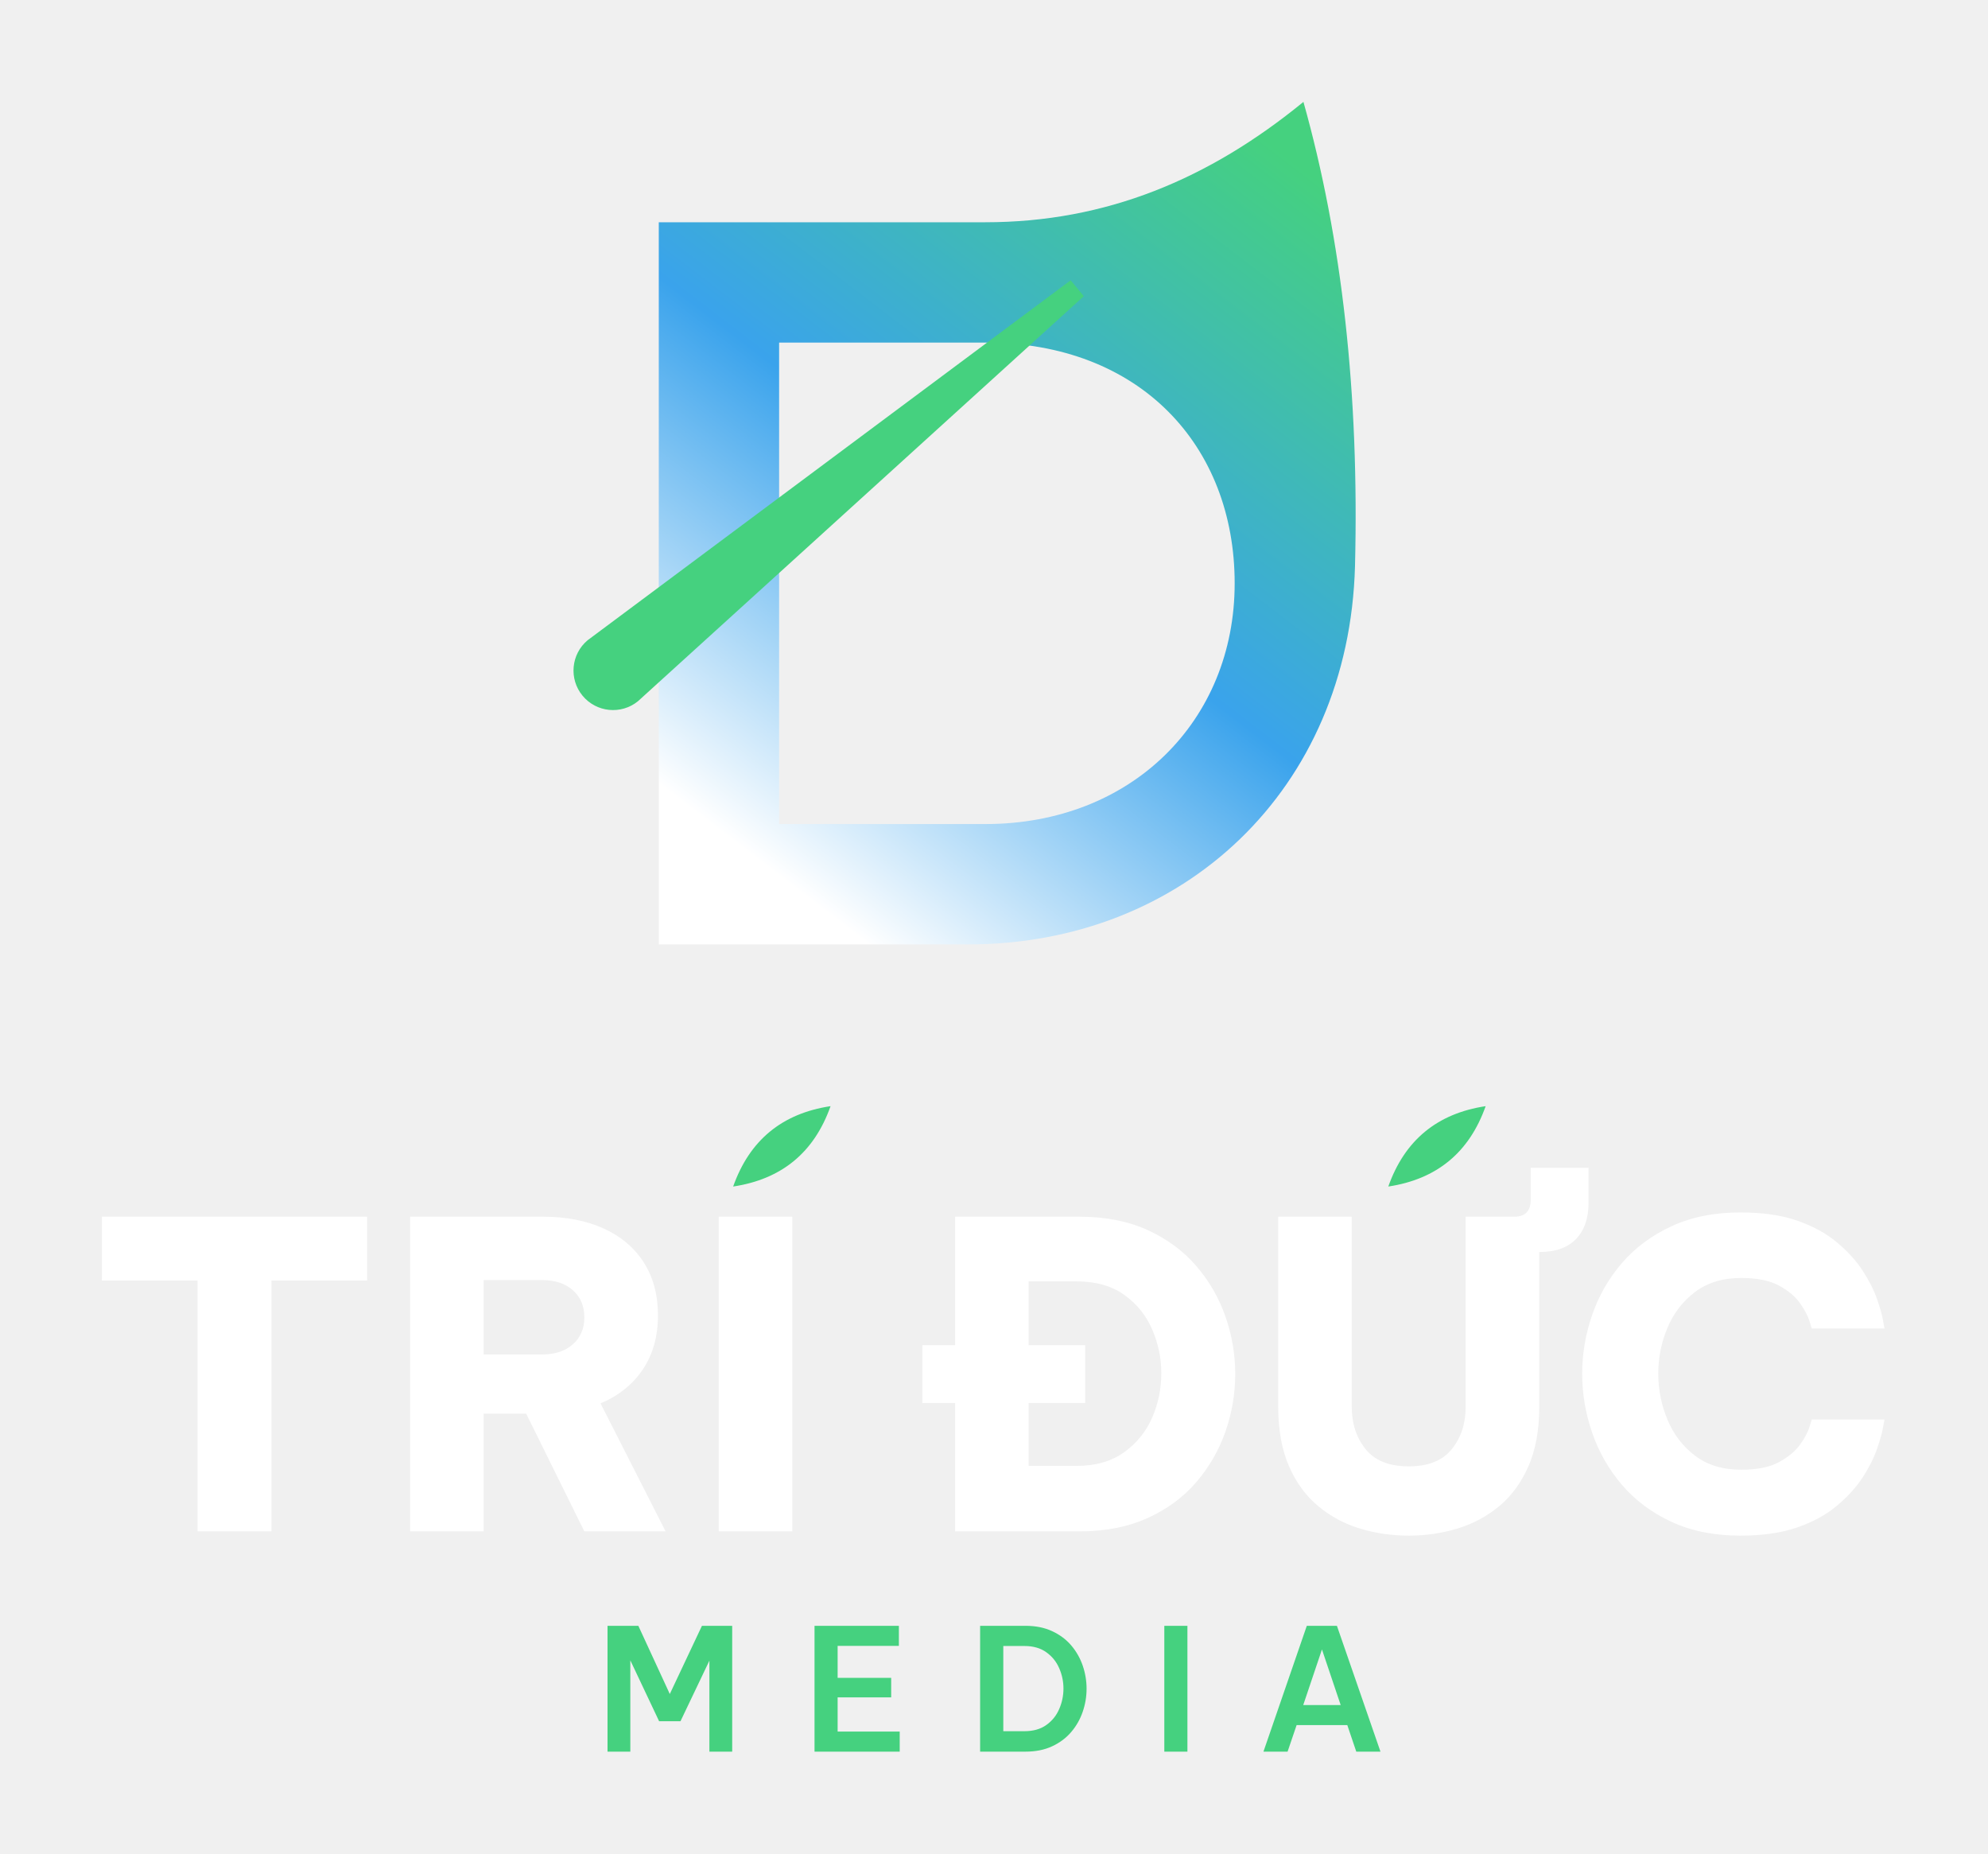
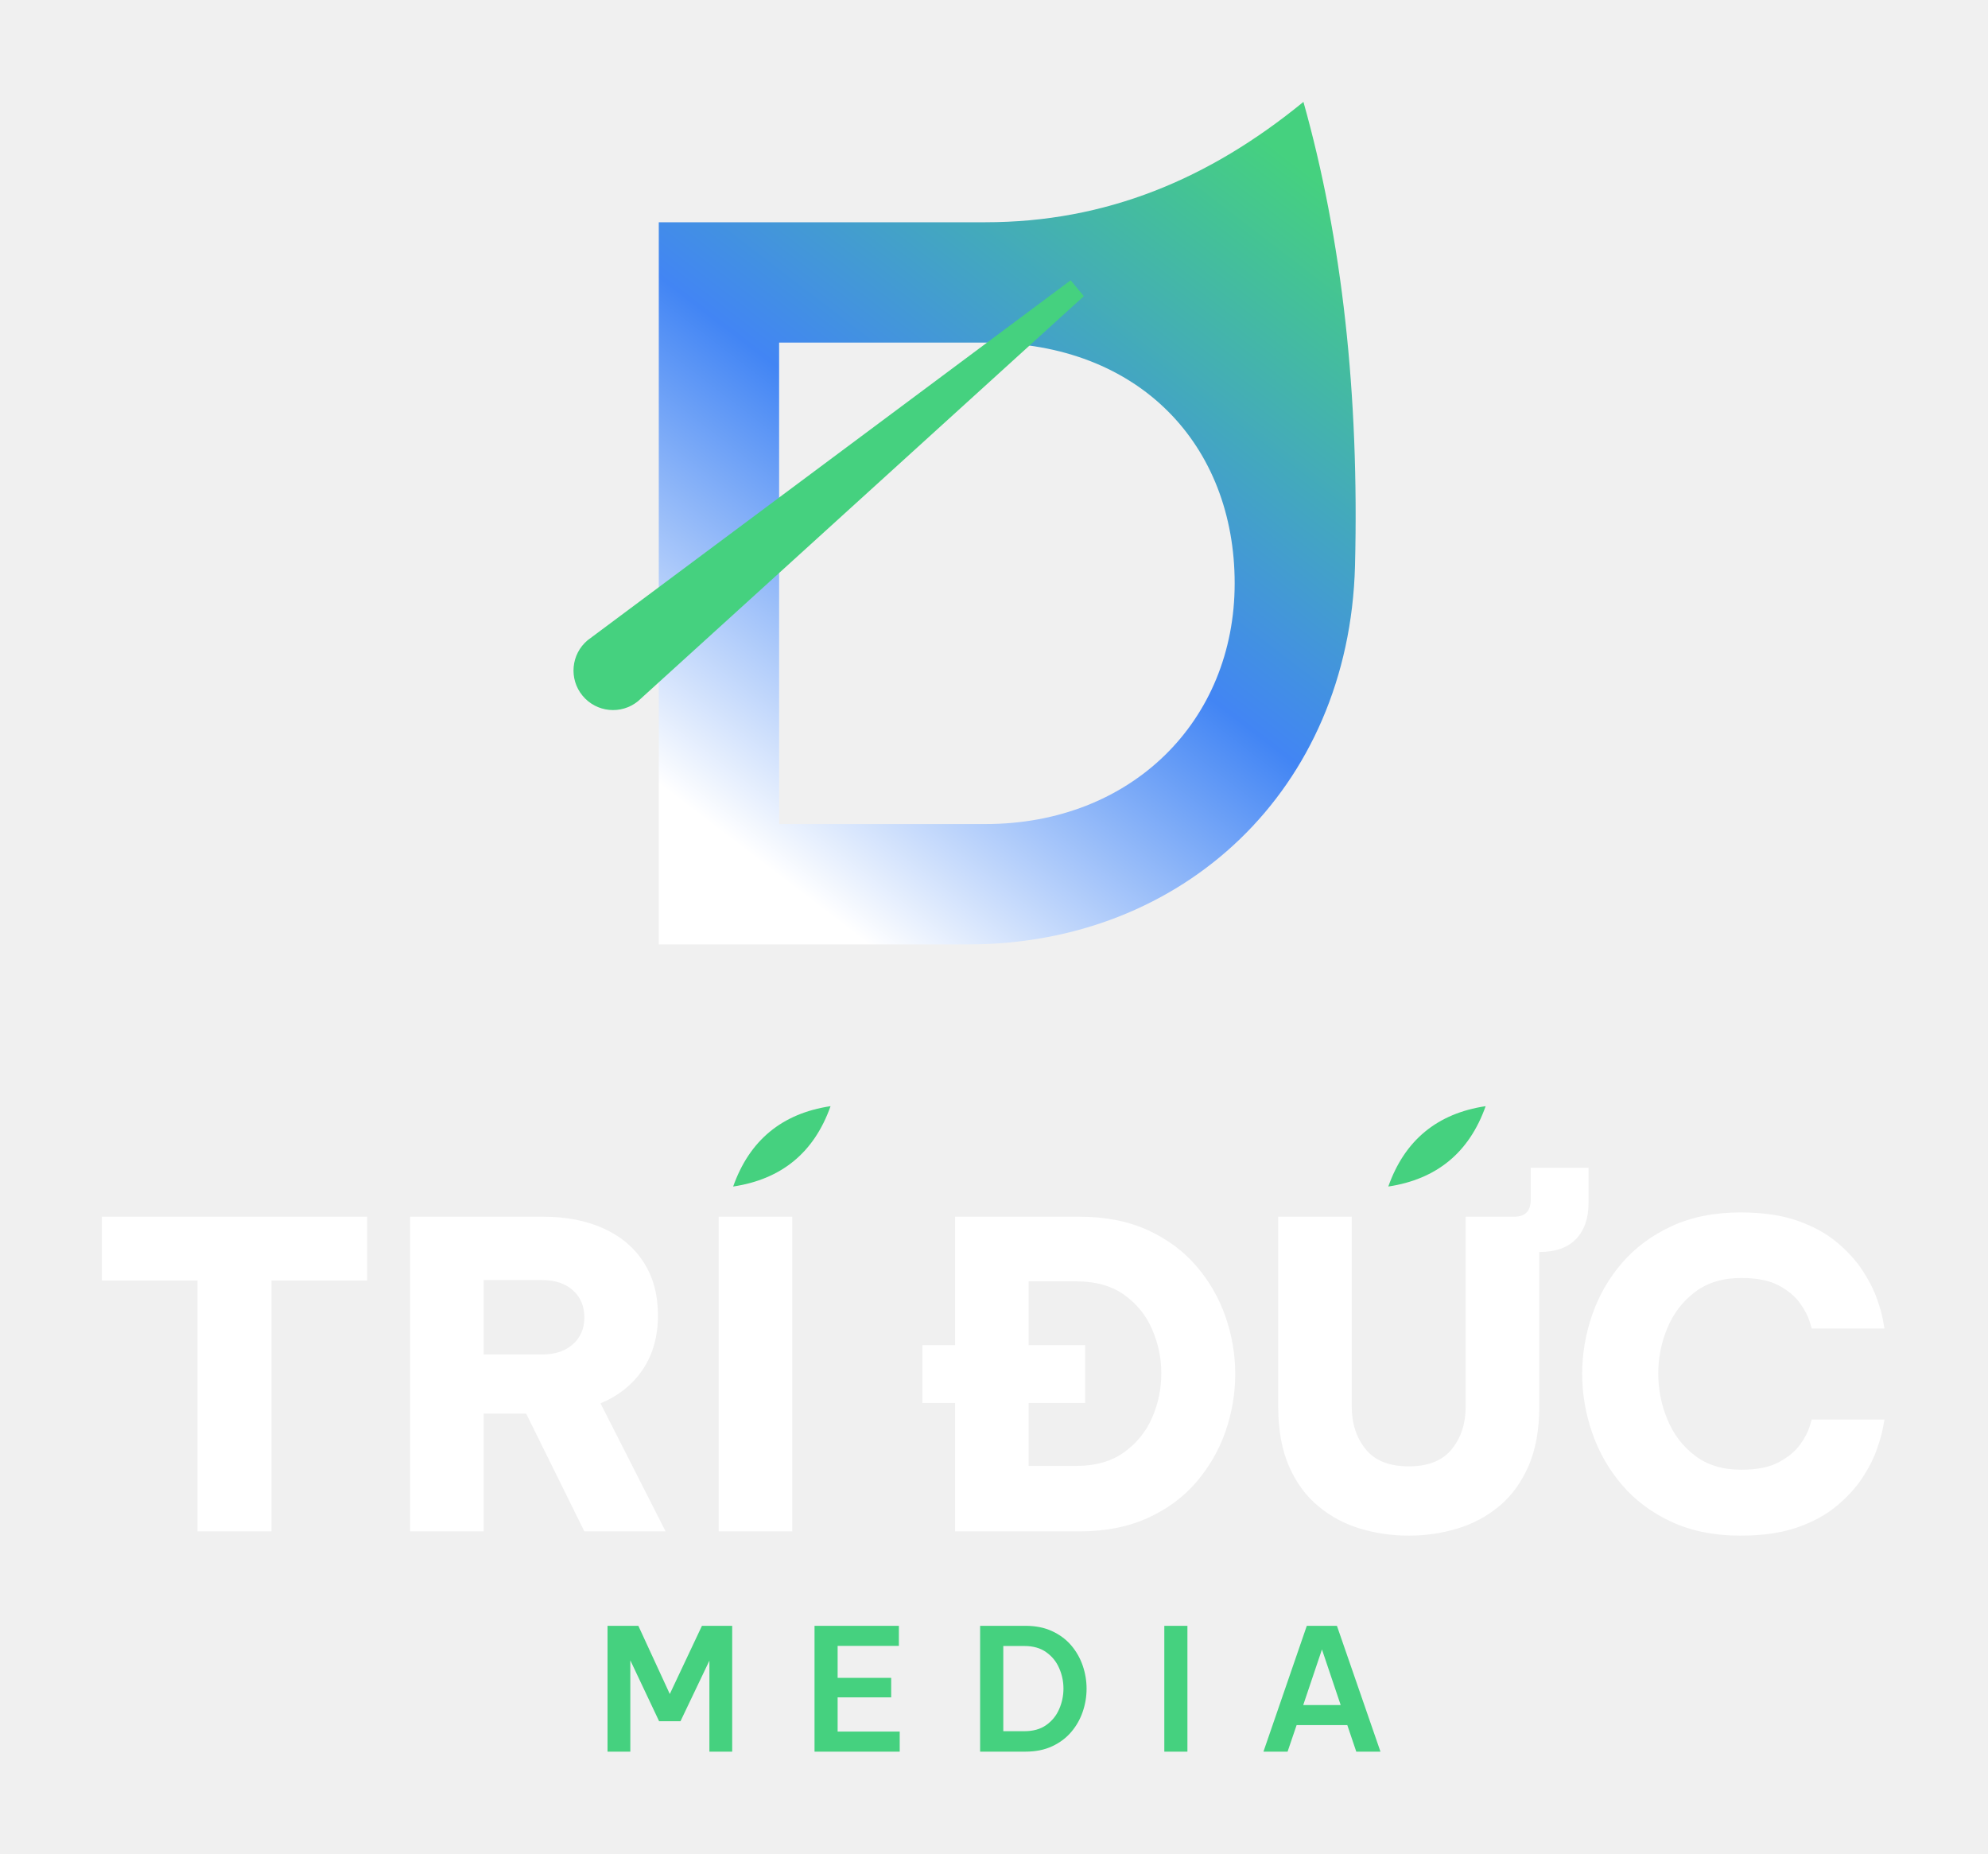
<svg xmlns="http://www.w3.org/2000/svg" viewBox="-95.12 -31.6 312.24 291.06" role="img" aria-label="Trí Đức Media">
  <defs>
    <linearGradient id="v-reverse-g" gradientUnits="userSpaceOnUse" x1="22" y1="102" x2="97" y2="4">
      <stop offset="0.12" stop-color="#FFFFFF" />
-       <stop offset="0.5" stop-color="#3AA3EC" />
+       <stop offset="0.5" stop-color="#4285F4" />
      <stop offset="0.95" stop-color="#45D17F" />
    </linearGradient>
  </defs>
  <g transform="translate(61 60) scale(1.35) translate(-61 -60)">
    <path fill="url(#v-reverse-g)" fill-rule="evenodd" d="M22 18H60C74 18 86 13 97 4C101.5 20 103.5 38 103 58C102.3 84 83 102 58 102H22ZM36 32H60C78 32 89 44 89 60C89 76 77 88 60 88H36Z" />
    <path fill="#45D17F" d="M19.57 73.72L71.45 26.6L69.92 24.75L13.72 66.62A4.6 4.6 0 0 0 19.57 73.72Z" />
  </g>
  <path fill="#FFFFFF" d="M-52.48 208.87L-64.10 208.87L-64.10 169.48L-79.12 169.48L-79.12 159.46L-37.46 159.46L-37.46 169.48L-52.48 169.48L-52.48 208.87ZM-19.16 208.87L-30.71 208.87L-30.71 159.46L-9.81 159.46Q-4.34 159.46-0.26 161.33Q3.81 163.20 6.01 166.67Q8.22 170.14 8.22 174.95L8.22 174.95Q8.22 179.89 5.85 183.43Q3.48 186.97-0.80 188.77L-0.80 188.77L9.42 208.87L-3.34 208.87L-12.48 190.38L-19.16 190.38L-19.16 208.87ZM-9.95 169.41L-9.95 169.41L-19.16 169.41L-19.16 181.09L-9.95 181.09Q-6.94 181.09-5.14 179.49Q-3.34 177.89-3.34 175.29L-3.34 175.29Q-3.34 172.61-5.14 171.01Q-6.94 169.41-9.95 169.41ZM29.32 208.87L17.76 208.87L17.76 159.46L29.32 159.46L29.32 208.87ZM74.45 208.87L54.89 208.87L54.89 188.71L49.75 188.71L49.75 179.63L54.89 179.63L54.89 159.46L74.45 159.46Q80.53 159.46 85.14 161.56Q89.75 163.67 92.78 167.21Q95.82 170.74 97.36 175.15Q98.89 179.56 98.89 184.17L98.89 184.17Q98.89 188.77 97.36 193.18Q95.82 197.59 92.78 201.13Q89.75 204.67 85.14 206.77Q80.53 208.87 74.45 208.87L74.45 208.87ZM75.32 179.63L75.32 188.71L66.44 188.71L66.44 198.59L73.92 198.59Q78.46 198.59 81.43 196.45Q84.40 194.32 85.84 191.01Q87.28 187.70 87.28 184.03L87.28 184.03Q87.28 180.49 85.84 177.15Q84.40 173.82 81.43 171.71Q78.46 169.61 73.92 169.61L73.92 169.61L66.44 169.61L66.44 179.63L75.32 179.63ZM126.14 209.54L126.14 209.54Q122.20 209.54 118.52 208.44Q114.85 207.34 111.95 204.93Q109.04 202.53 107.34 198.66Q105.64 194.78 105.64 189.31L105.64 189.31L105.64 159.46L117.19 159.46L117.19 189.31Q117.19 193.25 119.36 195.95Q121.53 198.66 126.14 198.66L126.14 198.66Q130.74 198.66 132.91 195.95Q135.08 193.25 135.08 189.31L135.08 189.31L135.08 159.46L142.70 159.46Q145.30 159.46 145.30 156.79L145.30 156.79L145.30 151.78L154.38 151.78L154.38 157.26Q154.38 160.93 152.41 162.97Q150.44 165.00 146.70 165.00L146.70 165.00L146.64 165.00L146.64 189.31Q146.64 194.78 144.93 198.66Q143.23 202.53 140.33 204.93Q137.42 207.34 133.75 208.44Q130.08 209.54 126.14 209.54ZM178.22 209.54L178.22 209.54Q172.08 209.54 167.40 207.37Q162.73 205.20 159.62 201.56Q156.52 197.92 154.95 193.38Q153.38 188.84 153.38 184.10L153.38 184.10Q153.38 179.42 154.95 174.88Q156.52 170.34 159.62 166.74Q162.73 163.13 167.40 160.96Q172.08 158.79 178.22 158.79L178.22 158.79Q183.49 158.79 187.20 160.09Q190.91 161.40 193.41 163.50Q195.91 165.60 197.42 167.91Q198.92 170.21 199.65 172.28Q200.39 174.35 200.62 175.69Q200.86 177.02 200.86 177.02L200.86 177.02L189.44 177.02Q189.44 177.02 189.07 175.82Q188.70 174.62 187.60 173.05Q186.50 171.48 184.30 170.28Q182.09 169.08 178.35 169.08L178.35 169.08Q174.01 169.08 171.11 171.28Q168.20 173.48 166.77 176.92Q165.33 180.36 165.33 184.10L165.33 184.10Q165.33 187.84 166.77 191.31Q168.20 194.78 171.11 196.99Q174.01 199.19 178.35 199.19L178.35 199.19Q182.09 199.19 184.30 197.99Q186.50 196.79 187.60 195.25Q188.70 193.71 189.07 192.51Q189.44 191.31 189.44 191.31L189.44 191.31L200.86 191.31Q200.86 191.31 200.62 192.61Q200.39 193.91 199.65 196.02Q198.92 198.12 197.42 200.42Q195.91 202.73 193.41 204.83Q190.91 206.94 187.20 208.24Q183.49 209.54 178.22 209.54Z" />
  <path fill="#45D17F" d="M20.03 154.72Q31.47 153 35.33 142.1Q23.89 143.82 20.03 154.72ZM122.93 154.72Q134.36 153 138.22 142.1Q126.79 143.82 122.93 154.72Z" />
  <path fill="#45D17F" d="M3.88 243.46L0.30 243.46L0.30 223.70L5.14 223.70L10.08 234.41L15.13 223.70L19.88 223.70L19.88 243.46L16.30 243.46L16.30 229.17L11.76 238.68L8.40 238.68L3.88 229.12L3.88 243.46ZM46.19 243.46L32.81 243.46L32.81 223.70L46.06 223.70L46.06 226.85L36.44 226.85L36.44 231.87L44.85 231.87L44.85 234.94L36.44 234.94L36.44 240.31L46.19 240.31L46.19 243.46ZM65.93 243.46L58.82 243.46L58.82 223.70L65.93 223.70Q68.33 223.70 70.13 224.54Q71.94 225.38 73.14 226.79Q74.34 228.21 74.94 229.97Q75.54 231.73 75.54 233.58L75.54 233.58Q75.54 235.42 74.94 237.18Q74.34 238.95 73.14 240.36Q71.94 241.78 70.13 242.62Q68.33 243.46 65.93 243.46L65.93 243.46ZM65.77 226.87L65.77 226.87L62.46 226.87L62.46 240.25L65.77 240.25Q67.85 240.25 69.21 239.28Q70.58 238.31 71.24 236.77Q71.91 235.23 71.91 233.55L71.91 233.55Q71.91 231.89 71.24 230.36Q70.58 228.82 69.21 227.85Q67.85 226.87 65.77 226.87ZM91.38 243.46L87.75 243.46L87.75 223.70L91.38 223.70L91.38 243.46ZM107.11 243.46L103.32 243.46L110.13 223.70L114.86 223.70L121.70 243.46L117.90 243.46L116.49 239.29L108.53 239.29L107.11 243.46ZM112.51 227.41L109.57 236.14L115.45 236.14L112.51 227.41Z" />
</svg>
